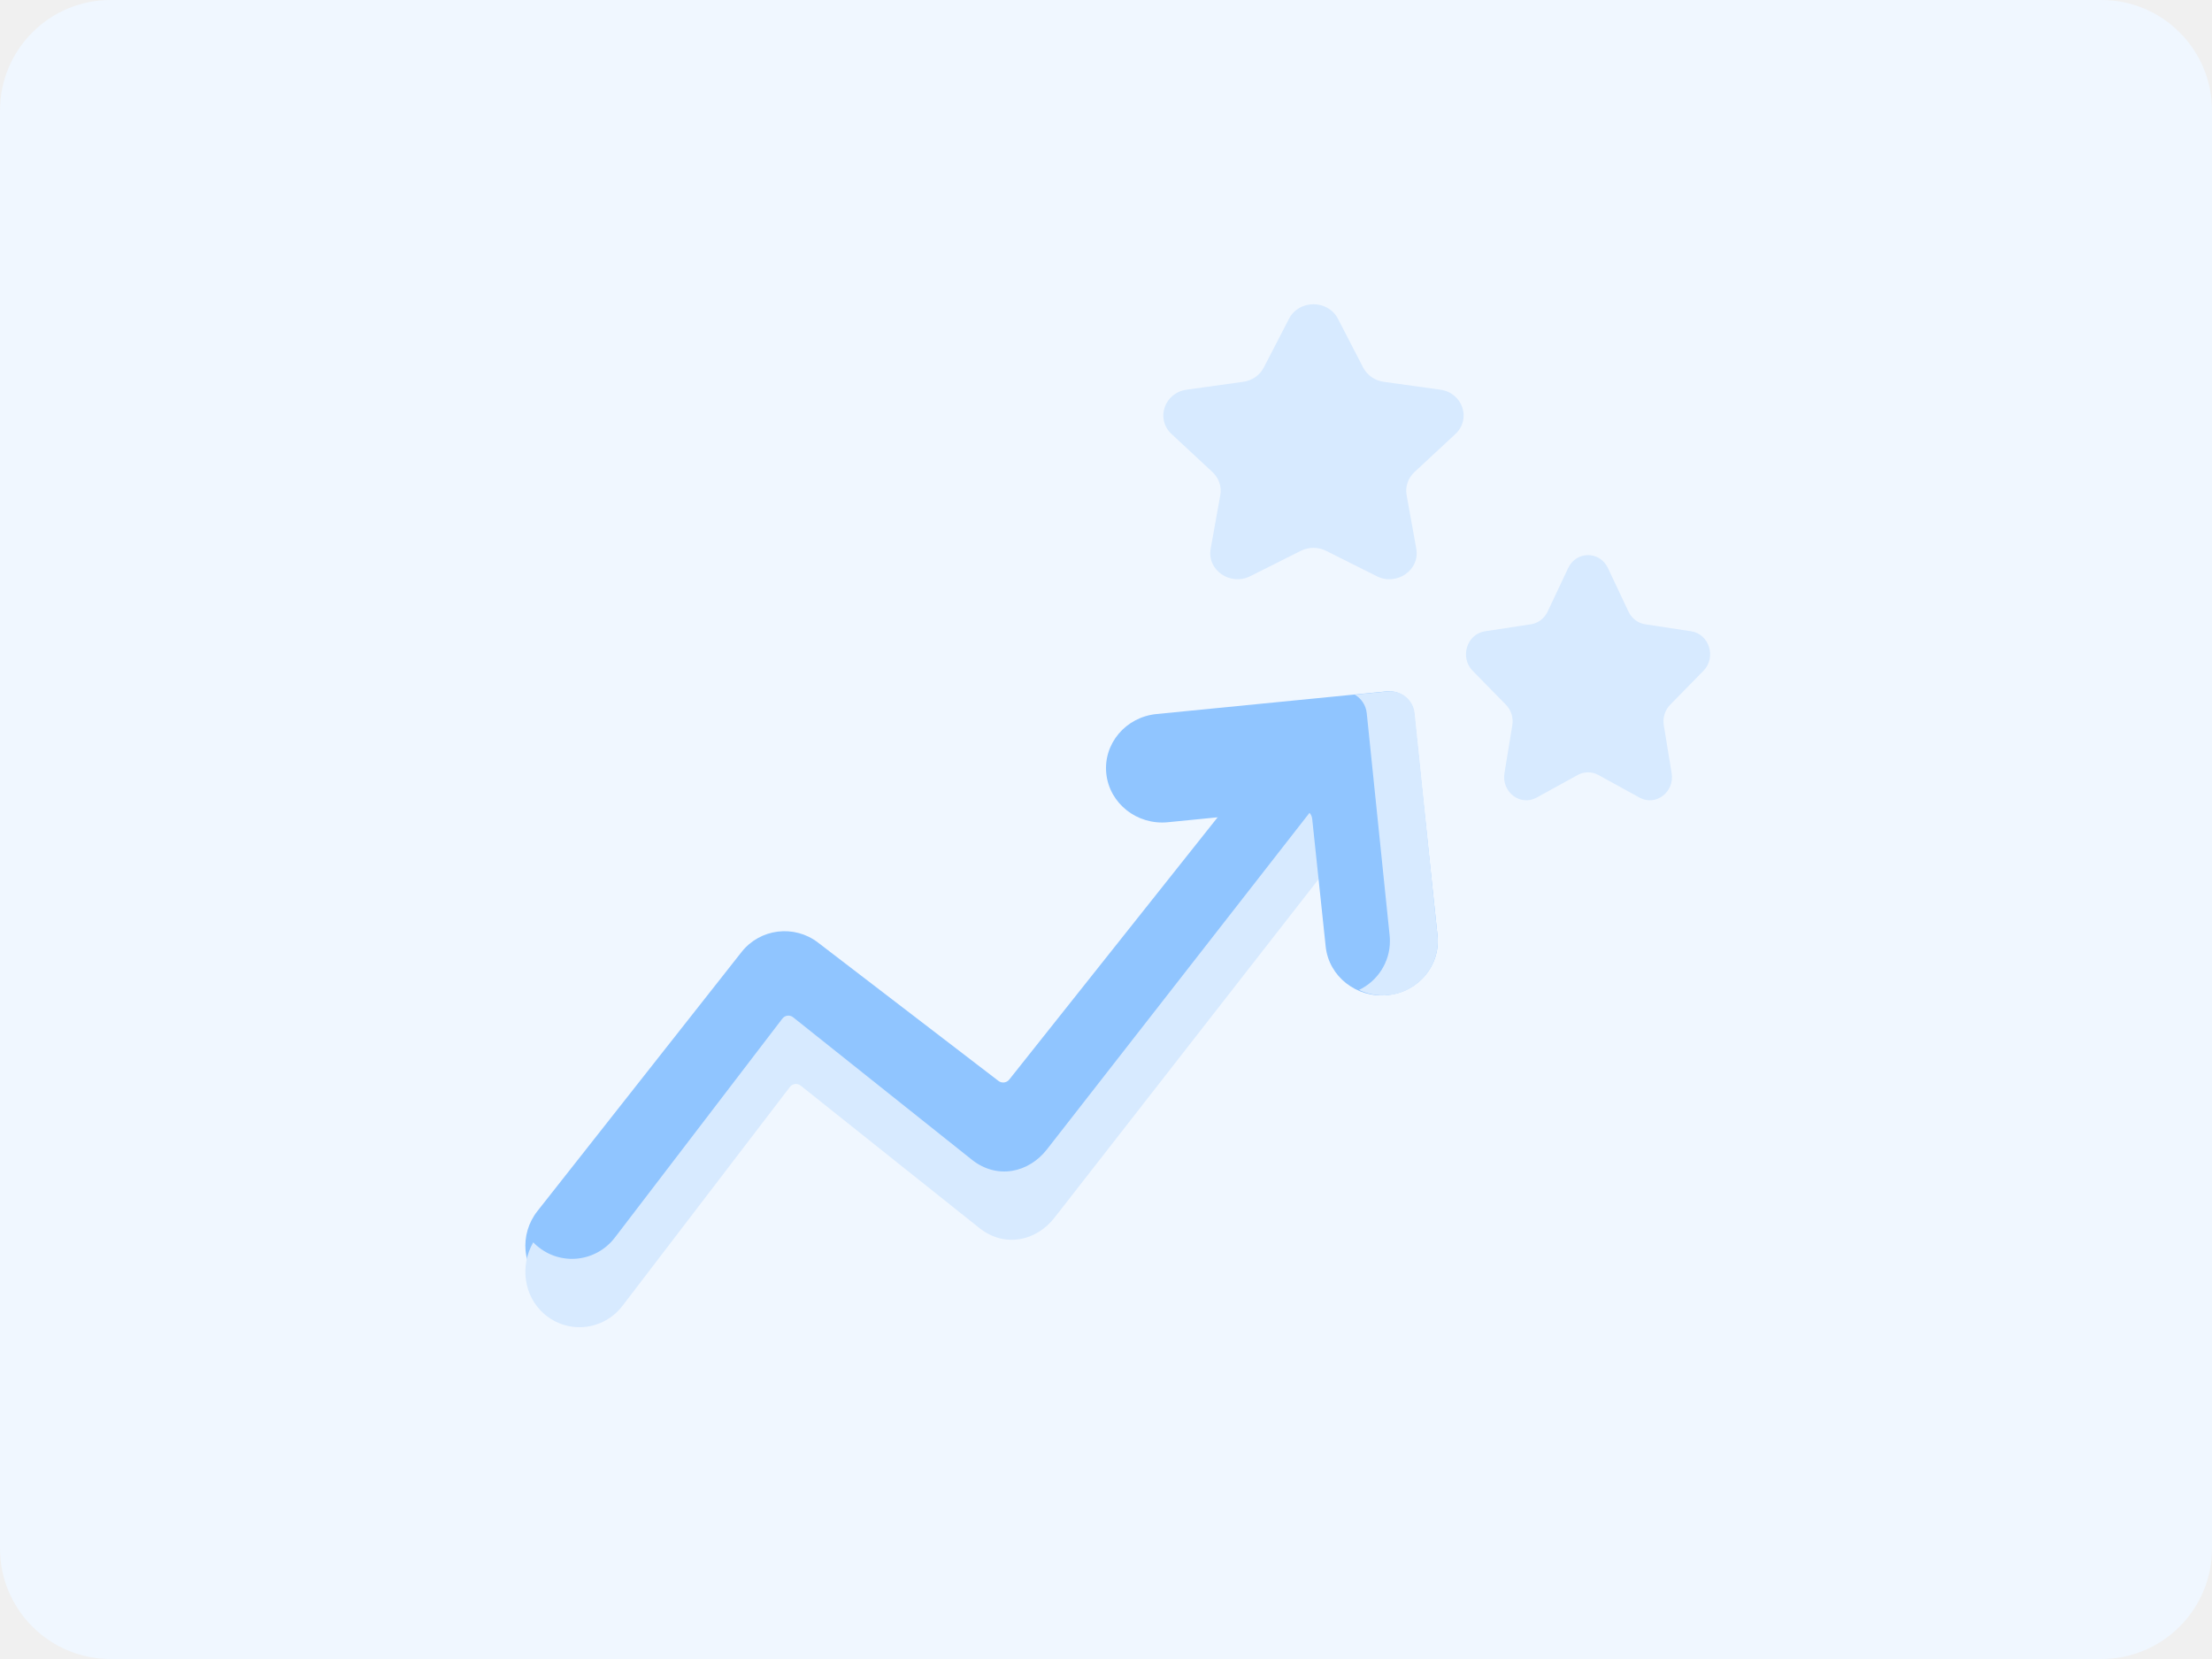
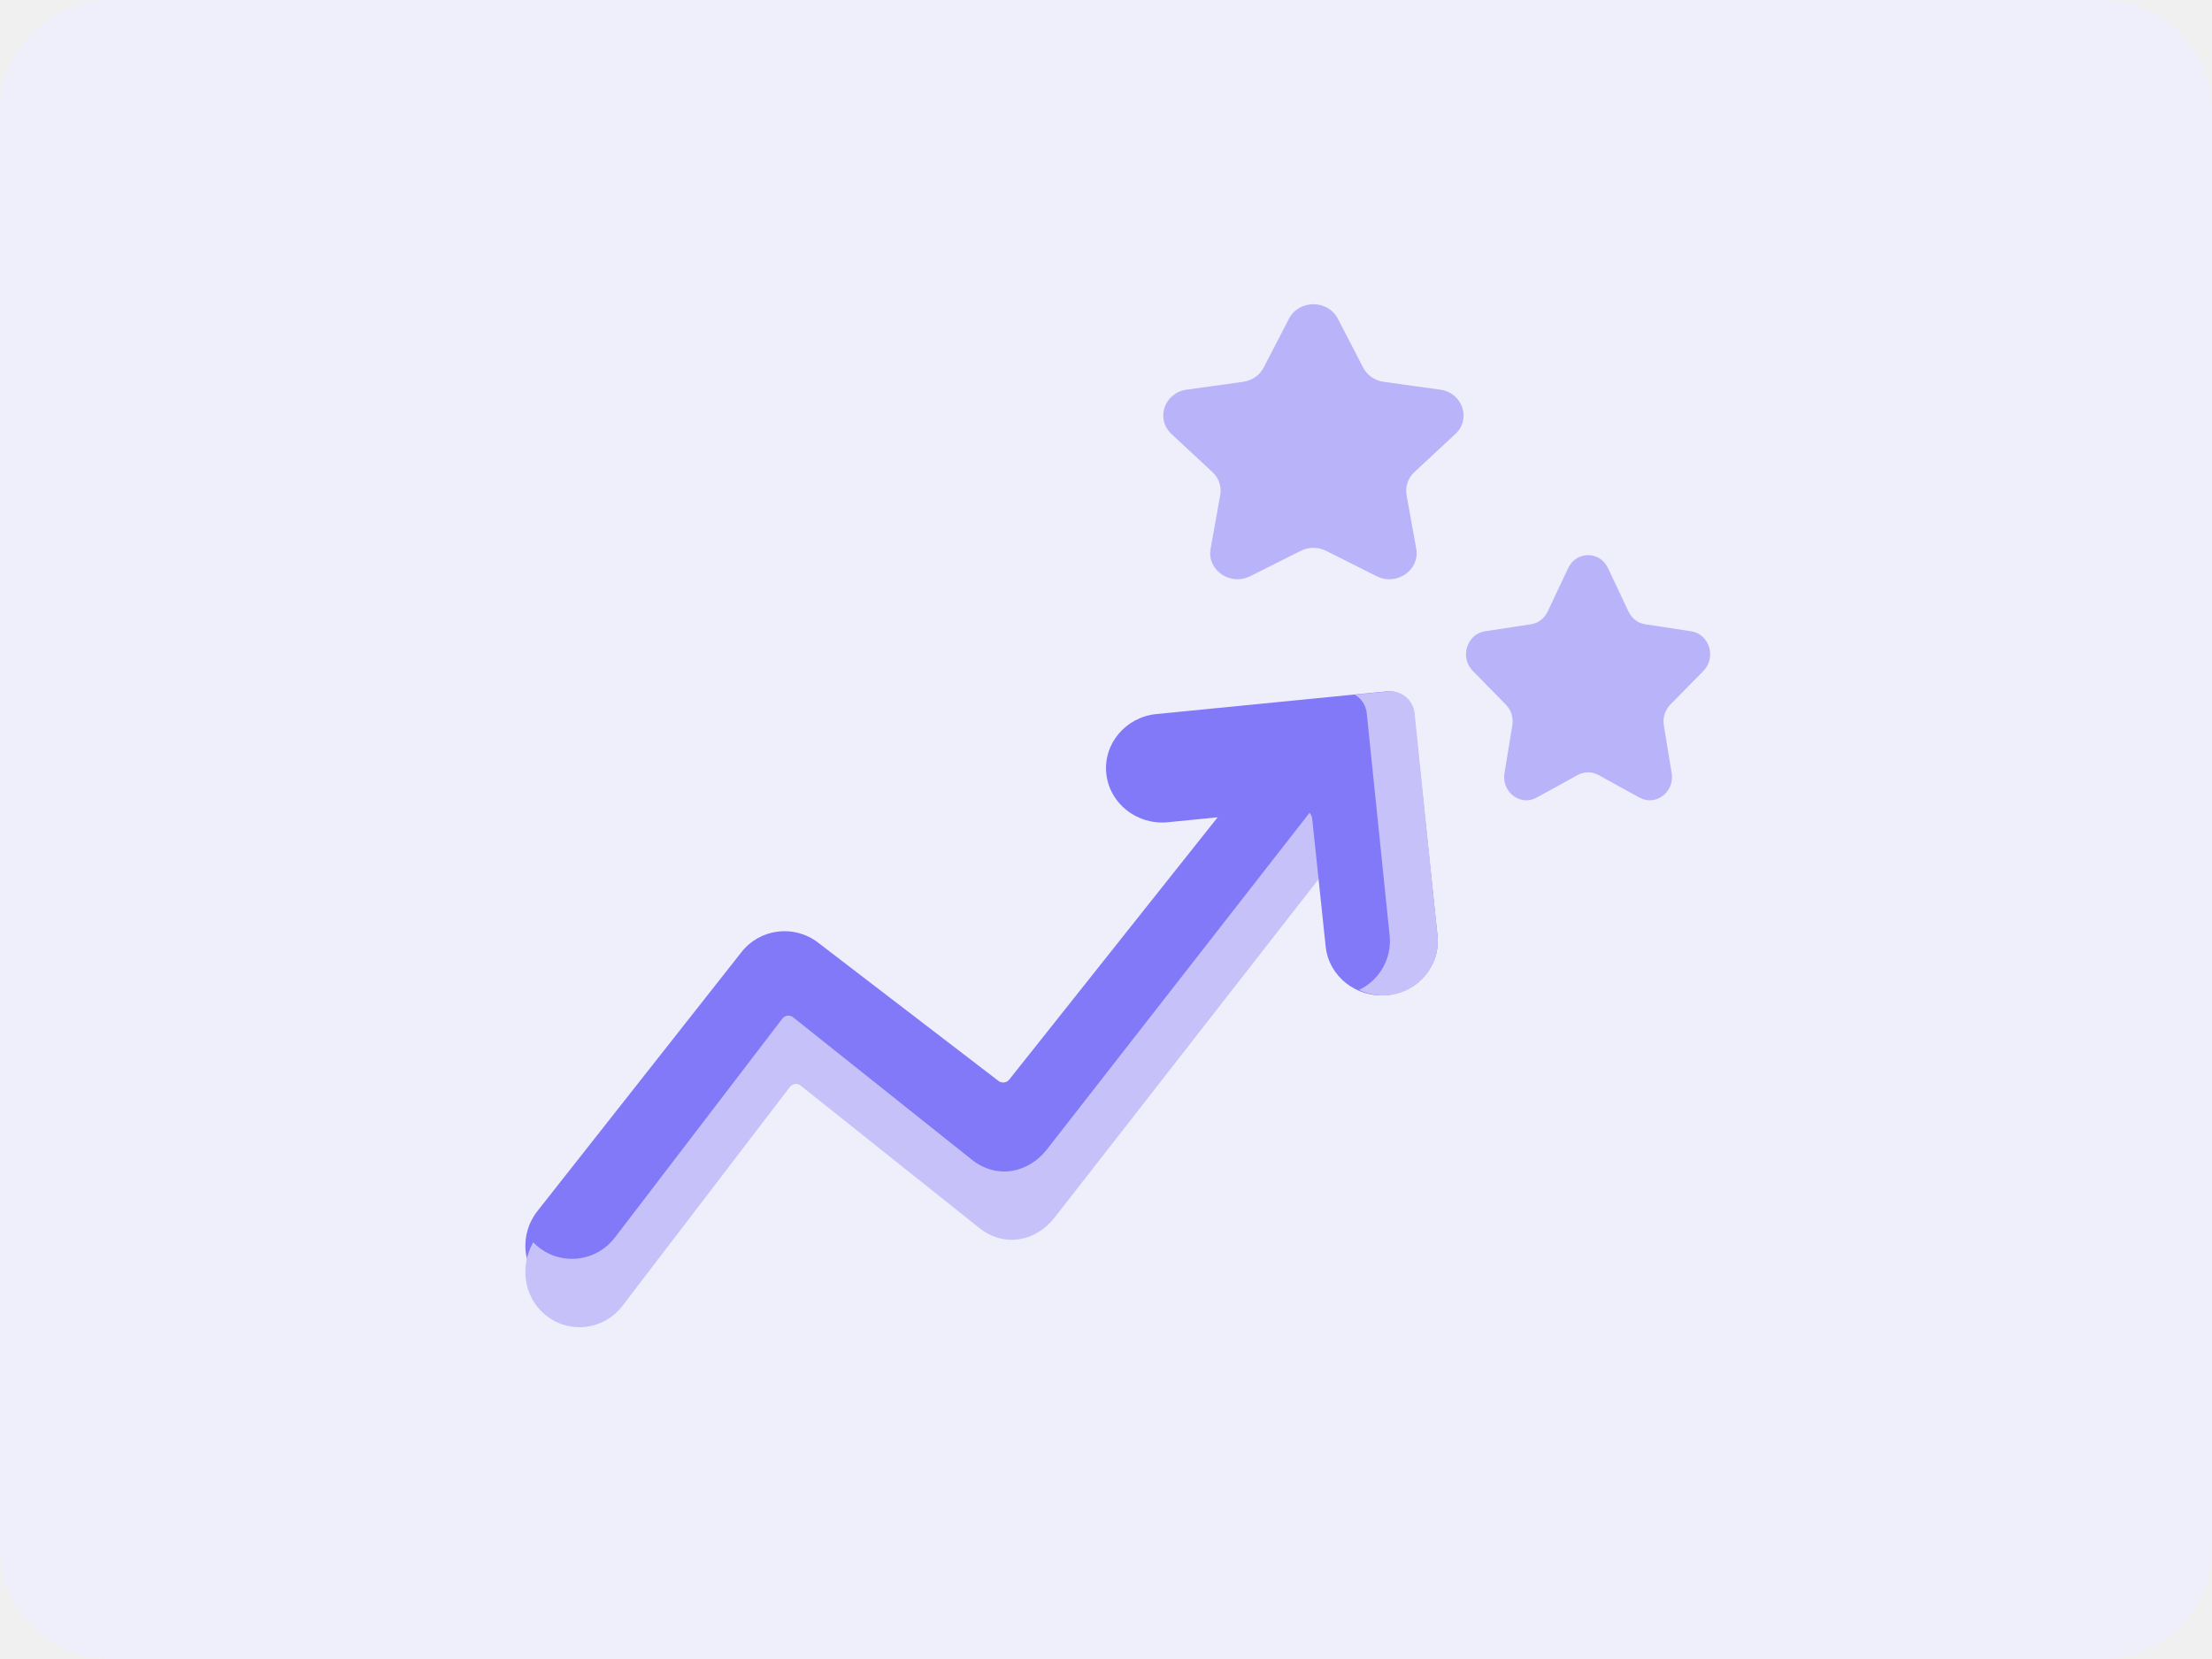
<svg xmlns="http://www.w3.org/2000/svg" width="80" height="60" viewBox="0 0 80 60" fill="none">
-   <rect width="80" height="60" rx="4" fill="#F0F7FF" />
+   <rect width="80" height="60" rx="4" fill="#EFEEFB" />
  <mask id="mask0" mask-type="alpha" maskUnits="userSpaceOnUse" x="0" y="0" width="80" height="60">
    <rect width="80" height="60" rx="4" fill="white" />
  </mask>
  <g mask="url(#mask0)">
-     <path d="M48.242 27.415C47.383 26.75 46.144 26.901 45.473 27.752L36.5 39.045C36.405 39.164 36.232 39.185 36.111 39.093C34.956 38.207 29.596 34.098 29.588 34.092C28.73 33.428 27.491 33.578 26.82 34.43L19.434 43.804C18.776 44.639 18.87 45.859 19.689 46.541C20.549 47.257 21.828 47.118 22.514 46.248L28.567 38.565C28.662 38.445 28.837 38.424 28.958 38.517L35.42 43.517C36.33 44.221 37.48 43.982 38.145 43.147C38.481 42.725 48.505 30.256 48.582 30.159C49.252 29.308 49.1 28.079 48.242 27.415Z" fill="#90C5FF" />
-     <path d="M48.581 30.652C48.504 30.753 38.481 43.596 38.145 44.03C37.479 44.892 36.33 45.137 35.42 44.413L28.958 39.263C28.836 39.166 28.661 39.188 28.567 39.312L22.514 47.226C21.829 48.121 20.549 48.264 19.689 47.527C18.938 46.883 18.797 45.773 19.286 44.93C19.327 44.975 19.371 45.016 19.417 45.055C20.276 45.793 21.556 45.65 22.241 44.754L28.294 36.841C28.389 36.717 28.564 36.694 28.685 36.792L35.147 41.941C36.057 42.666 37.207 42.421 37.872 41.559C38.208 41.125 48.231 28.282 48.309 28.181C48.354 28.122 48.396 28.062 48.433 28C49.119 28.709 49.199 29.845 48.581 30.652Z" fill="#D7EAFF" />
-     <path d="M51.989 33.834L51.14 25.792C51.089 25.308 50.642 24.955 50.141 25.005L41.827 25.824C40.71 25.934 39.897 26.9 40.011 27.98C40.125 29.061 41.123 29.847 42.239 29.737L47.016 29.264C47.237 29.243 47.434 29.398 47.457 29.611L47.945 34.233C48.059 35.314 49.057 36.1 50.173 35.99L50.174 35.99C51.291 35.879 52.103 34.914 51.989 33.834Z" fill="#90C5FF" />
-     <path d="M50.217 35.99H50.217C49.836 36.028 49.47 35.958 49.15 35.803C49.82 35.483 50.268 34.802 50.268 34.037C50.268 33.97 50.265 33.902 50.258 33.834L49.43 25.793C49.4 25.504 49.233 25.262 49 25.124L50.186 25.005C50.674 24.955 51.111 25.307 51.16 25.793L51.989 33.834C52.101 34.915 51.307 35.88 50.217 35.99Z" fill="#D7EAFF" />
-     <path d="M48.388 11.528L49.302 13.295C49.446 13.572 49.723 13.765 50.044 13.809L52.089 14.093C52.898 14.205 53.221 15.153 52.636 15.697L51.156 17.073C50.924 17.288 50.818 17.6 50.872 17.905L51.222 19.847C51.36 20.616 50.514 21.202 49.791 20.839L47.962 19.922C47.675 19.778 47.332 19.778 47.044 19.922L45.216 20.839C44.492 21.202 43.647 20.616 43.785 19.847L44.134 17.905C44.189 17.6 44.083 17.289 43.85 17.073L42.371 15.697C41.786 15.153 42.109 14.205 42.918 14.093L44.962 13.809C45.283 13.765 45.561 13.572 45.705 13.295L46.619 11.528C46.981 10.829 48.026 10.829 48.388 11.528Z" fill="#D7EAFF" />
-     <path d="M58.153 20.544L58.896 22.119C59.013 22.367 59.239 22.539 59.5 22.578L61.162 22.831C61.82 22.931 62.082 23.776 61.606 24.262L60.404 25.488C60.215 25.68 60.129 25.958 60.173 26.23L60.457 27.962C60.569 28.647 59.882 29.169 59.294 28.846L57.807 28.028C57.574 27.9 57.294 27.9 57.061 28.028L55.574 28.846C54.986 29.169 54.299 28.647 54.411 27.962L54.695 26.23C54.739 25.958 54.653 25.68 54.464 25.488L53.262 24.262C52.786 23.776 53.048 22.931 53.706 22.831L55.368 22.578C55.629 22.539 55.855 22.367 55.972 22.119L56.715 20.544C57.009 19.921 57.859 19.921 58.153 20.544Z" fill="#D7EAFF" />
+     <path d="M48.242 27.415C47.383 26.75 46.144 26.901 45.473 27.752L36.5 39.045C36.405 39.164 36.232 39.185 36.111 39.093C34.956 38.207 29.596 34.098 29.588 34.092C28.73 33.428 27.491 33.578 26.82 34.43L19.434 43.804C18.776 44.639 18.87 45.859 19.689 46.541C20.549 47.257 21.828 47.118 22.514 46.248L28.567 38.565C28.662 38.445 28.837 38.424 28.958 38.517L35.42 43.517C36.33 44.221 37.48 43.982 38.145 43.147C38.481 42.725 48.505 30.256 48.582 30.159C49.252 29.308 49.1 28.079 48.242 27.415Z" fill="#8279F8" />
+     <path d="M48.581 30.652C48.504 30.753 38.481 43.596 38.145 44.03C37.479 44.892 36.33 45.137 35.42 44.413L28.958 39.263C28.836 39.166 28.661 39.188 28.567 39.312L22.514 47.226C21.829 48.121 20.549 48.264 19.689 47.527C18.938 46.883 18.797 45.773 19.286 44.93C19.327 44.975 19.371 45.016 19.417 45.055C20.276 45.793 21.556 45.65 22.241 44.754L28.294 36.841C28.389 36.717 28.564 36.694 28.685 36.792L35.147 41.941C36.057 42.666 37.207 42.421 37.872 41.559C38.208 41.125 48.231 28.282 48.309 28.181C48.354 28.122 48.396 28.062 48.433 28C49.119 28.709 49.199 29.845 48.581 30.652Z" fill="#C6C2F9" />
+     <path d="M51.989 33.834L51.14 25.792C51.089 25.308 50.642 24.955 50.141 25.005L41.827 25.824C40.71 25.934 39.897 26.9 40.011 27.98C40.125 29.061 41.123 29.847 42.239 29.737L47.016 29.264C47.237 29.243 47.434 29.398 47.457 29.611L47.945 34.233C48.059 35.314 49.057 36.1 50.173 35.99L50.174 35.99C51.291 35.879 52.103 34.914 51.989 33.834Z" fill="#8279F8" />
+     <path d="M50.217 35.99H50.217C49.836 36.028 49.47 35.958 49.15 35.803C49.82 35.483 50.268 34.802 50.268 34.037C50.268 33.97 50.265 33.902 50.258 33.834L49.43 25.793C49.4 25.504 49.233 25.262 49 25.124L50.186 25.005C50.674 24.955 51.111 25.307 51.16 25.793L51.989 33.834C52.101 34.915 51.307 35.88 50.217 35.99Z" fill="#C6C2F9" />
+     <path d="M48.386 11.528L49.3 13.295C49.444 13.572 49.721 13.765 50.043 13.809L52.087 14.093C52.896 14.205 53.219 15.153 52.633 15.697L51.154 17.073C50.922 17.288 50.816 17.6 50.87 17.905L51.22 19.847C51.358 20.616 50.512 21.202 49.789 20.839L47.96 19.922C47.673 19.778 47.33 19.778 47.042 19.922L45.214 20.839C44.49 21.202 43.645 20.616 43.783 19.847L44.132 17.905C44.187 17.6 44.081 17.289 43.849 17.073L42.369 15.697C41.784 15.153 42.107 14.205 42.916 14.093L44.96 13.809C45.281 13.765 45.559 13.572 45.703 13.295L46.617 11.528C46.979 10.829 48.024 10.829 48.386 11.528Z" fill="#B9B3F9" />
+     <path d="M58.154 20.544L58.897 22.119C59.014 22.367 59.24 22.539 59.501 22.578L61.163 22.831C61.821 22.931 62.083 23.776 61.608 24.262L60.405 25.488C60.216 25.68 60.13 25.958 60.174 26.23L60.458 27.962C60.571 28.647 59.883 29.169 59.295 28.846L57.808 28.028C57.575 27.9 57.295 27.9 57.062 28.028L55.575 28.846C54.987 29.169 54.3 28.647 54.412 27.962L54.696 26.23C54.74 25.958 54.654 25.68 54.465 25.488L53.263 24.262C52.787 23.776 53.049 22.931 53.707 22.831L55.369 22.578C55.63 22.539 55.856 22.367 55.973 22.119L56.716 20.544C57.01 19.921 57.86 19.921 58.154 20.544Z" fill="#B9B3F9" />
  </g>
</svg>
